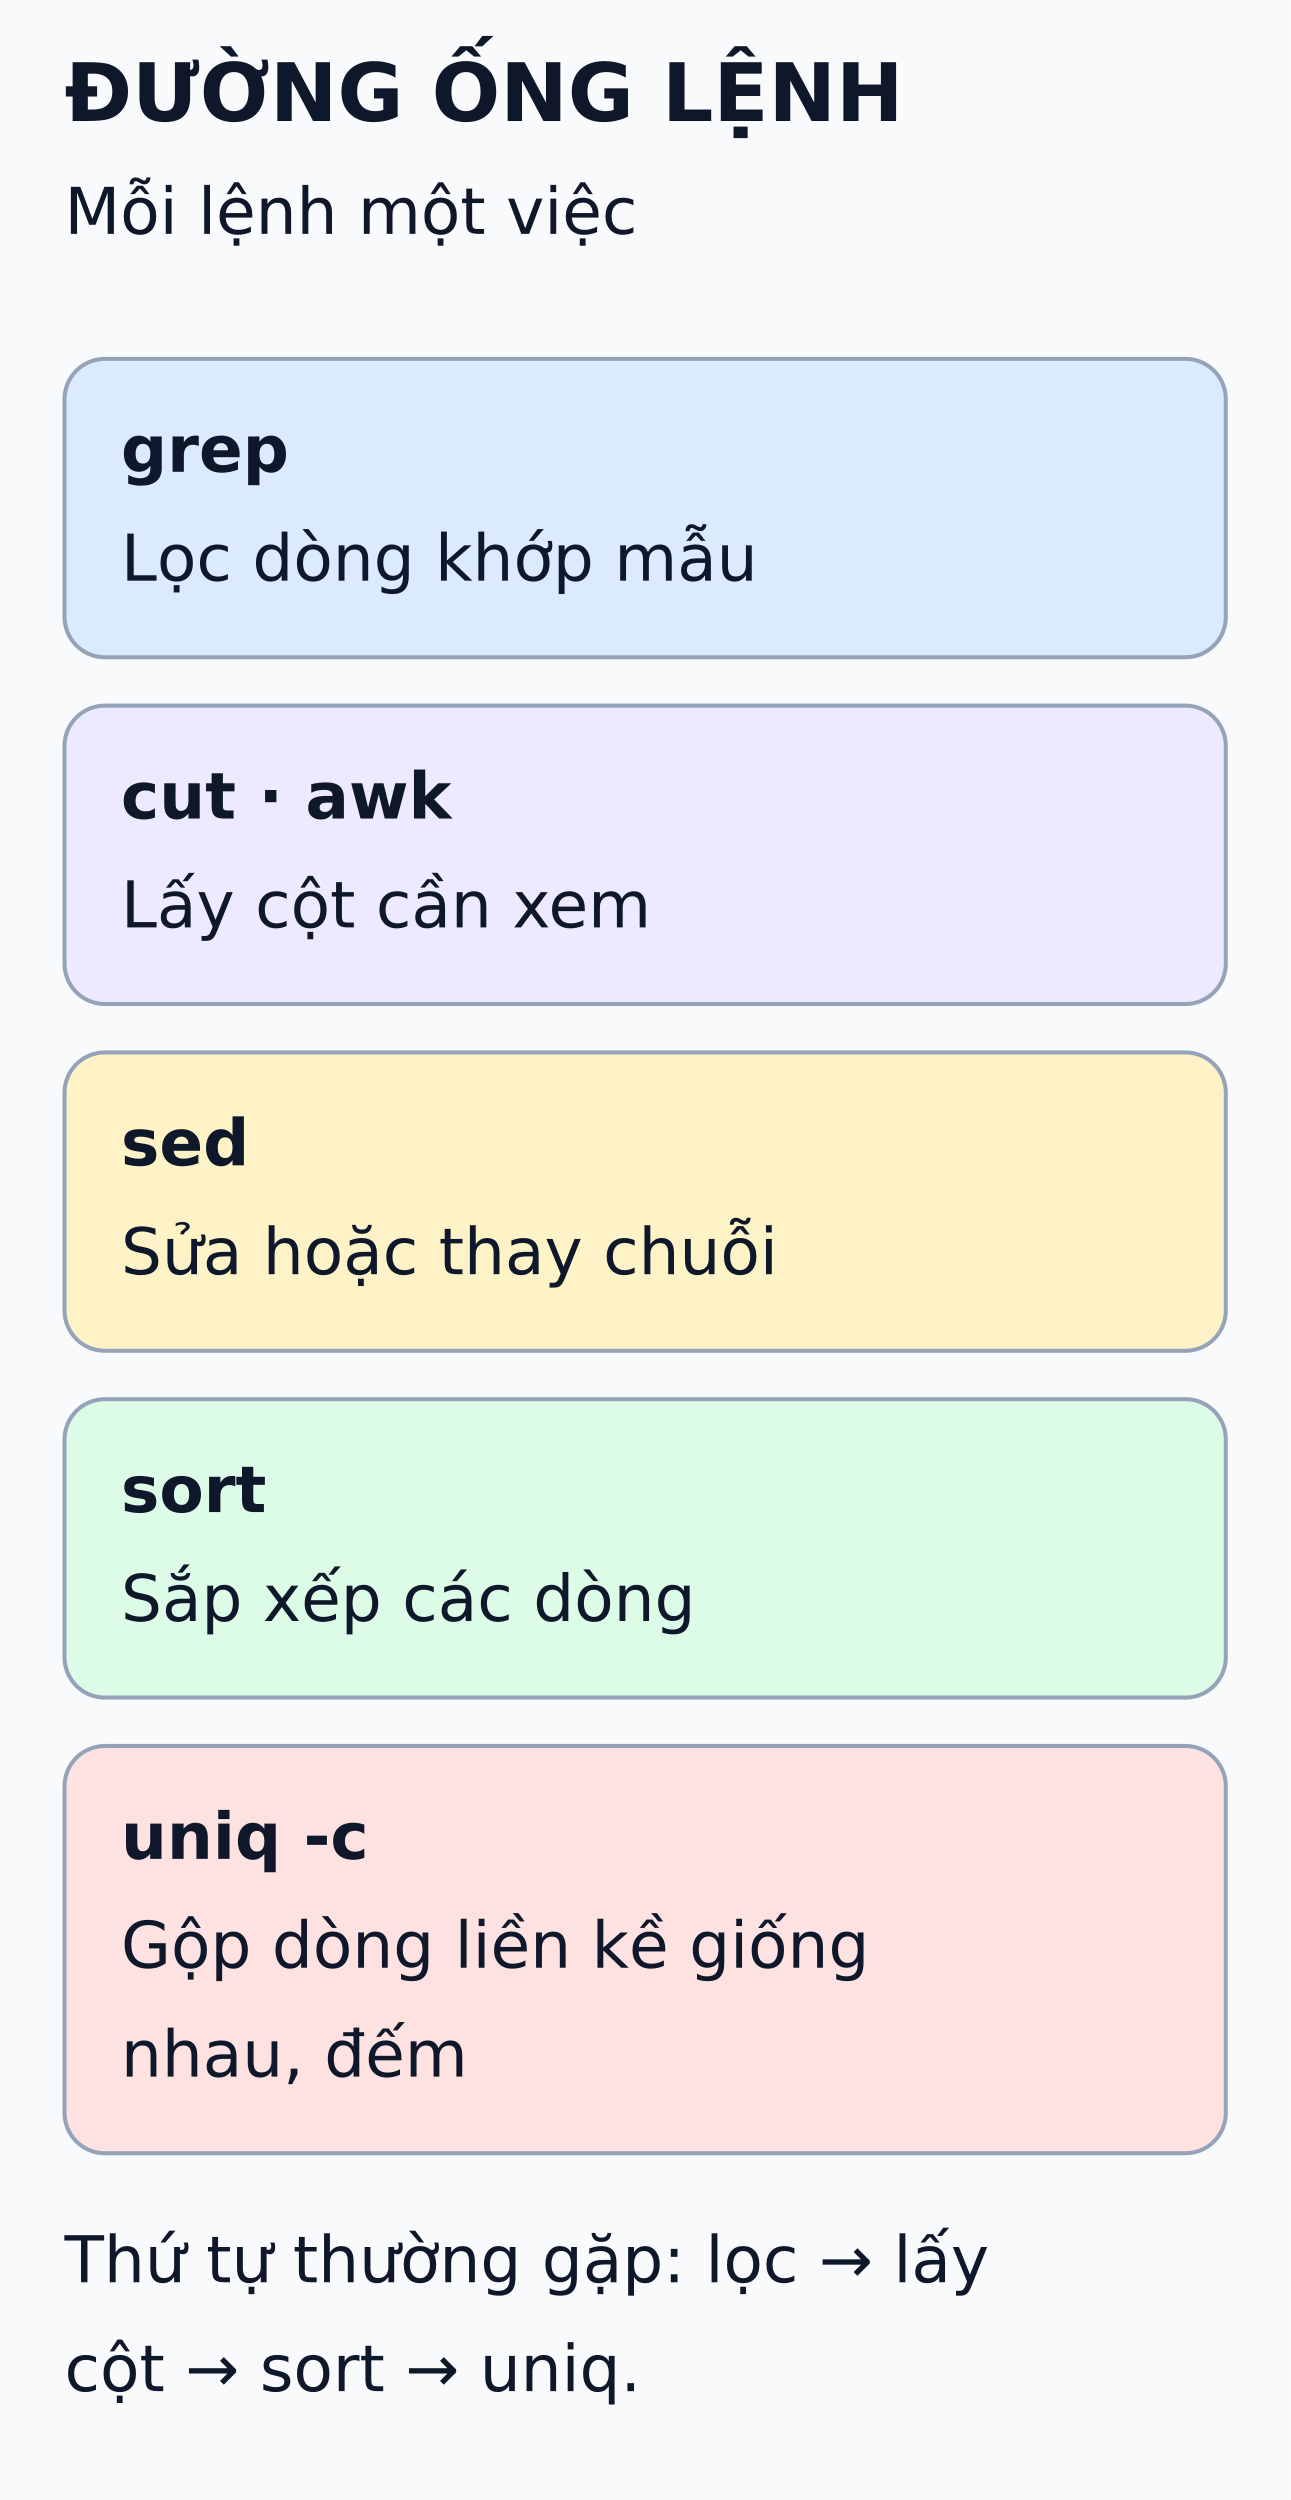
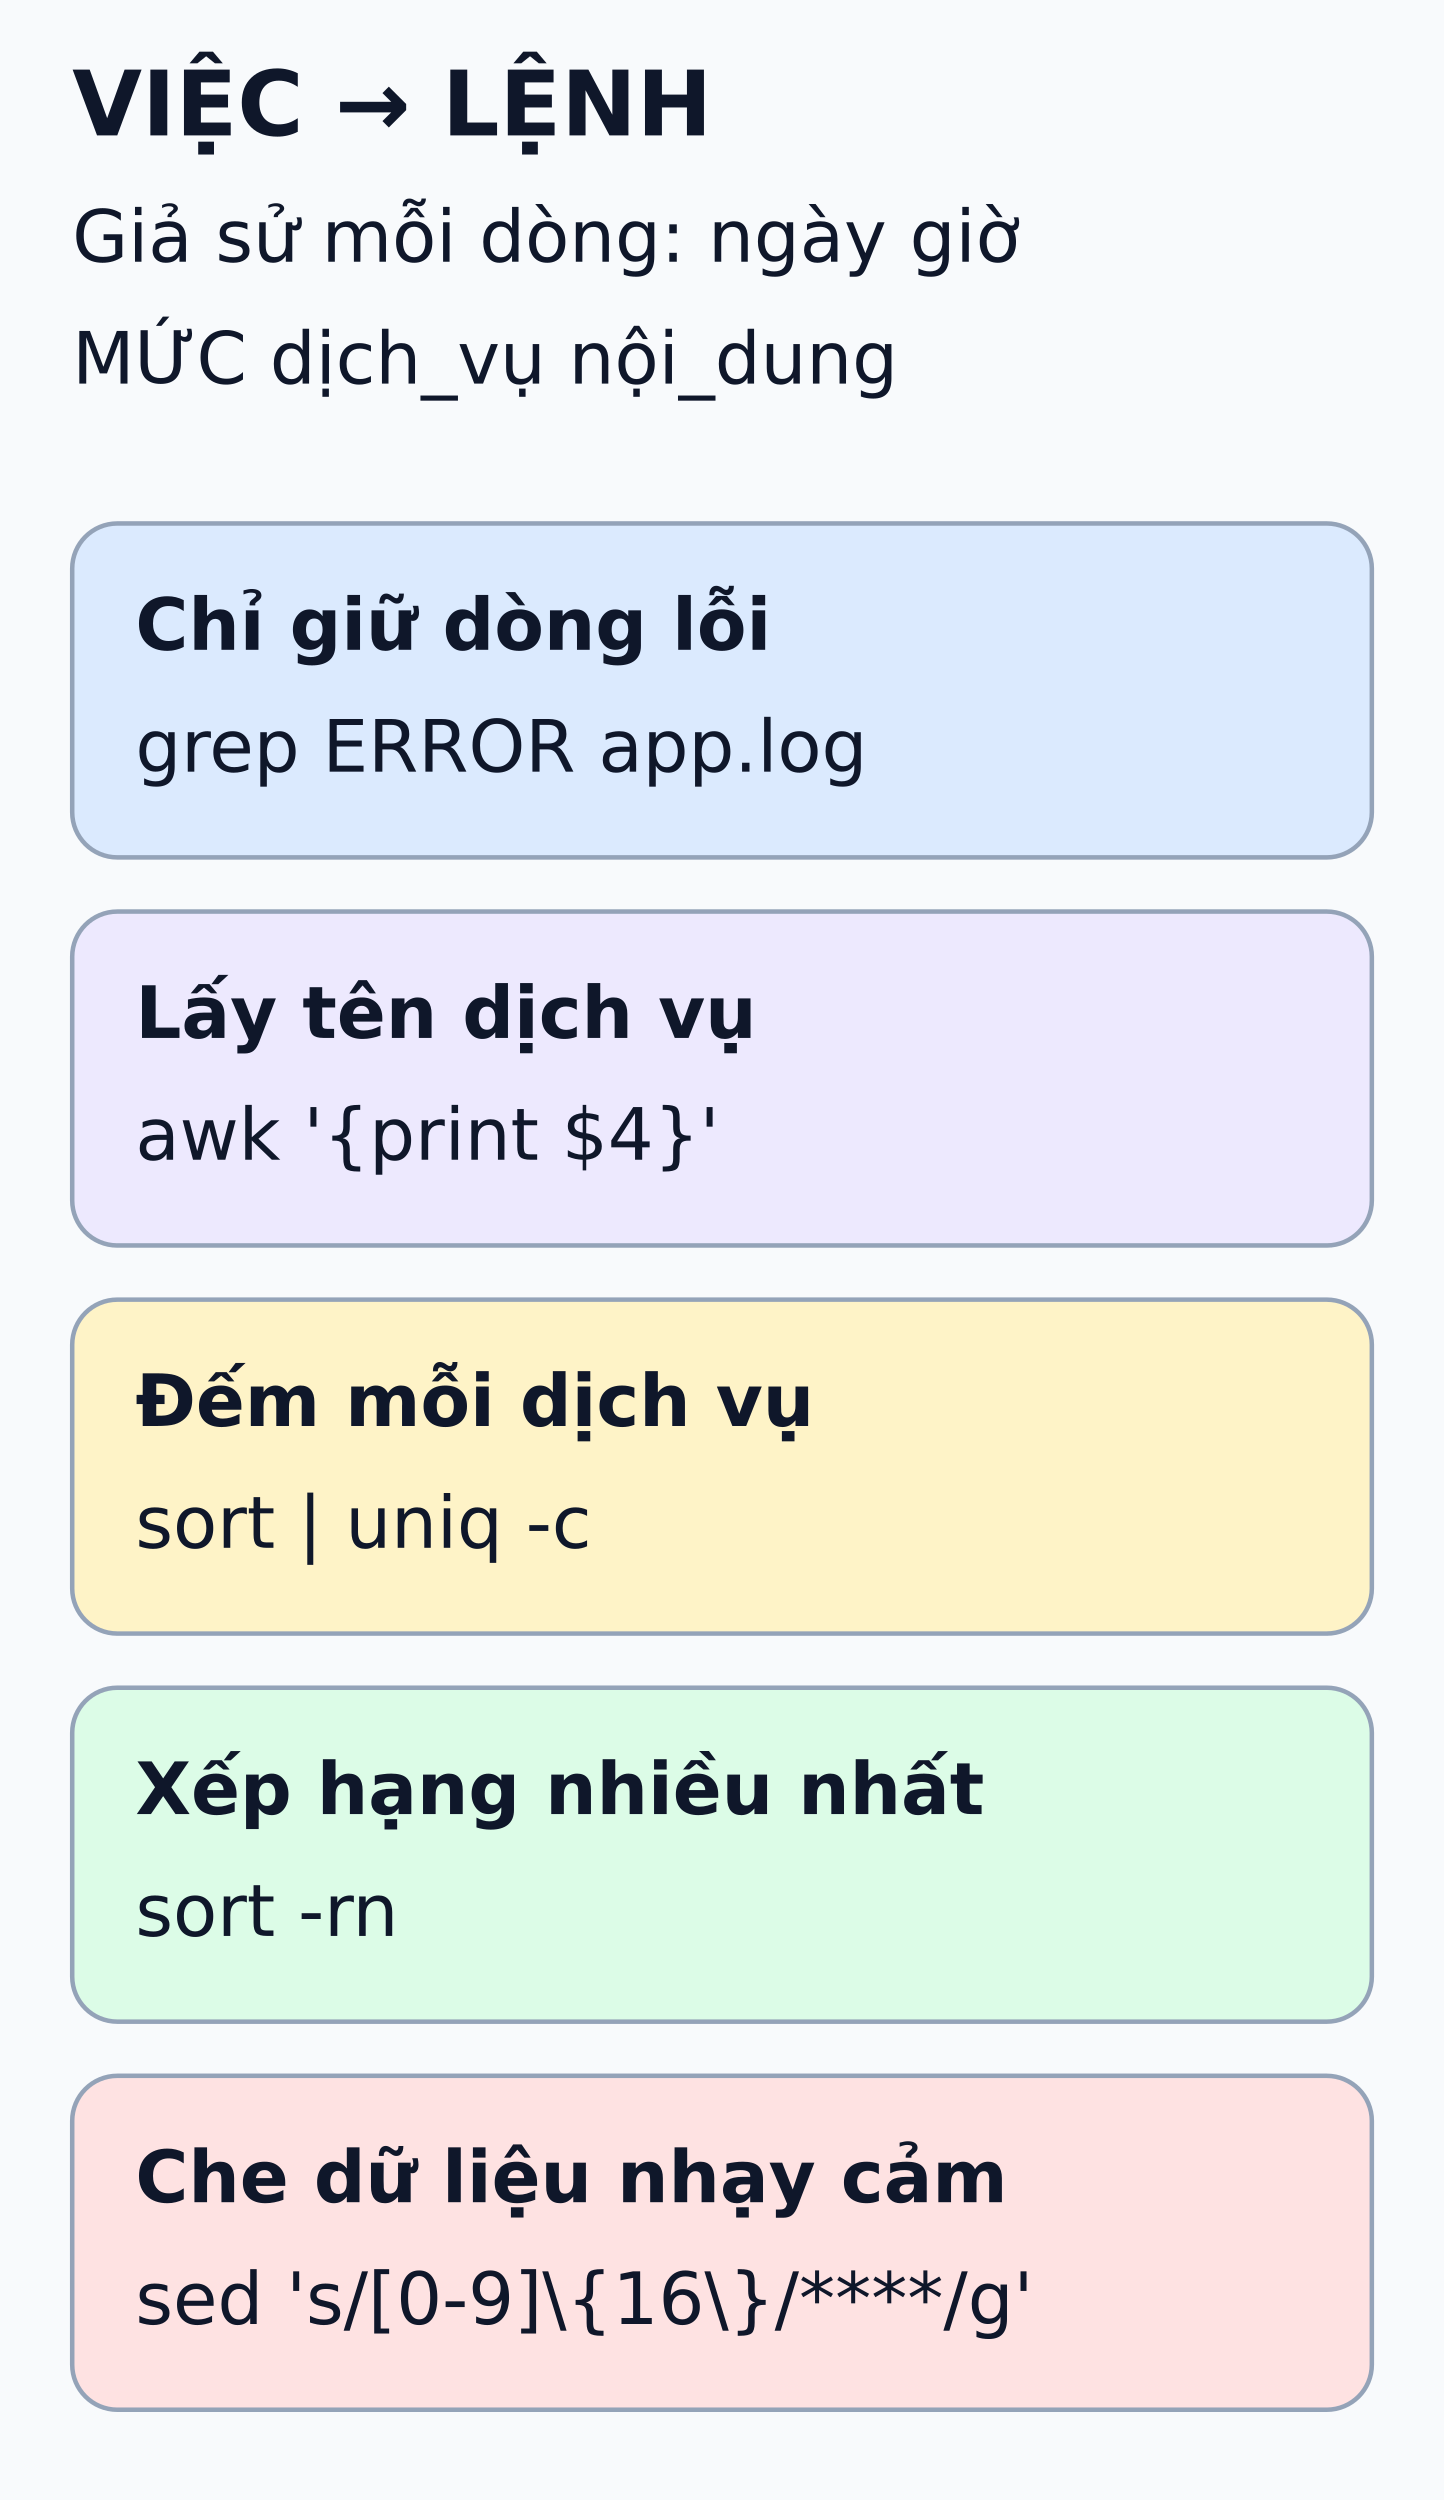
- <svg xmlns="http://www.w3.org/2000/svg" viewBox="0 0 320 620" width="320" height="620" role="img" aria-labelledby="title desc">
+ <svg xmlns="http://www.w3.org/2000/svg" viewBox="0 0 320 554" width="320" height="554" role="img" aria-labelledby="title desc">
  <defs>
    <marker id="arrow" markerWidth="8" markerHeight="8" refX="6" refY="3" orient="auto">
      <path d="M0,0 L6,3 L0,6" fill="none" stroke="#475569" stroke-width="1.5" />
    </marker>
  </defs>
-   <rect width="320" height="620" fill="#f8fafc" />
+   <rect width="320" height="554" fill="#f8fafc" />
  <g font-family="DejaVu Sans, Arial, sans-serif" fill="#0f172a">
-     <text x="16" y="30" font-size="20" font-weight="bold">ĐƯỜNG ỐNG LỆNH</text>
-     <text x="16" y="58" font-size="16" font-weight="normal">Mỗi lệnh một việc</text>
-     <rect x="16" y="89" width="288" height="74" rx="10" fill="#dbeafe" stroke="#94a3b8" />
-     <text x="30" y="117" font-size="16" font-weight="bold">grep</text>
-     <text x="30" y="144" font-size="16" font-weight="normal">Lọc dòng khớp mẫu</text>
-     <rect x="16" y="175" width="288" height="74" rx="10" fill="#ede9fe" stroke="#94a3b8" />
-     <text x="30" y="203" font-size="16" font-weight="bold">cut · awk</text>
-     <text x="30" y="230" font-size="16" font-weight="normal">Lấy cột cần xem</text>
-     <rect x="16" y="261" width="288" height="74" rx="10" fill="#fef3c7" stroke="#94a3b8" />
-     <text x="30" y="289" font-size="16" font-weight="bold">sed</text>
-     <text x="30" y="316" font-size="16" font-weight="normal">Sửa hoặc thay chuỗi</text>
-     <rect x="16" y="347" width="288" height="74" rx="10" fill="#dcfce7" stroke="#94a3b8" />
-     <text x="30" y="375" font-size="16" font-weight="bold">sort</text>
-     <text x="30" y="402" font-size="16" font-weight="normal">Sắp xếp các dòng</text>
-     <rect x="16" y="433" width="288" height="101" rx="10" fill="#fee2e2" stroke="#94a3b8" />
-     <text x="30" y="461" font-size="16" font-weight="bold">uniq -c</text>
-     <text x="30" y="488" font-size="16" font-weight="normal">Gộp dòng liền kề giống</text>
-     <text x="30" y="515" font-size="16" font-weight="normal">nhau, đếm</text>
-     <text x="16" y="566" font-size="16" font-weight="normal">Thứ tự thường gặp: lọc → lấy</text>
-     <text x="16" y="593" font-size="16" font-weight="normal">cột → sort → uniq.</text>
+     <text x="16" y="30" font-size="20" font-weight="bold">VIỆC → LỆNH</text>
+     <text x="16" y="58" font-size="16" font-weight="normal">Giả sử mỗi dòng: ngày giờ</text>
+     <text x="16" y="85" font-size="16" font-weight="normal">MỨC dịch_vụ nội_dung</text>
+     <rect x="16" y="116" width="288" height="74" rx="10" fill="#dbeafe" stroke="#94a3b8" />
+     <text x="30" y="144" font-size="16" font-weight="bold">Chỉ giữ dòng lỗi</text>
+     <text x="30" y="171" font-size="16" font-weight="normal">grep ERROR app.log</text>
+     <rect x="16" y="202" width="288" height="74" rx="10" fill="#ede9fe" stroke="#94a3b8" />
+     <text x="30" y="230" font-size="16" font-weight="bold">Lấy tên dịch vụ</text>
+     <text x="30" y="257" font-size="16" font-weight="normal">awk '{print $4}'</text>
+     <rect x="16" y="288" width="288" height="74" rx="10" fill="#fef3c7" stroke="#94a3b8" />
+     <text x="30" y="316" font-size="16" font-weight="bold">Đếm mỗi dịch vụ</text>
+     <text x="30" y="343" font-size="16" font-weight="normal">sort | uniq -c</text>
+     <rect x="16" y="374" width="288" height="74" rx="10" fill="#dcfce7" stroke="#94a3b8" />
+     <text x="30" y="402" font-size="16" font-weight="bold">Xếp hạng nhiều nhất</text>
+     <text x="30" y="429" font-size="16" font-weight="normal">sort -rn</text>
+     <rect x="16" y="460" width="288" height="74" rx="10" fill="#fee2e2" stroke="#94a3b8" />
+     <text x="30" y="488" font-size="16" font-weight="bold">Che dữ liệu nhạy cảm</text>
+     <text x="30" y="515" font-size="16" font-weight="normal">sed 's/[0-9]\{16\}/****/g'</text>
  </g>
</svg>
